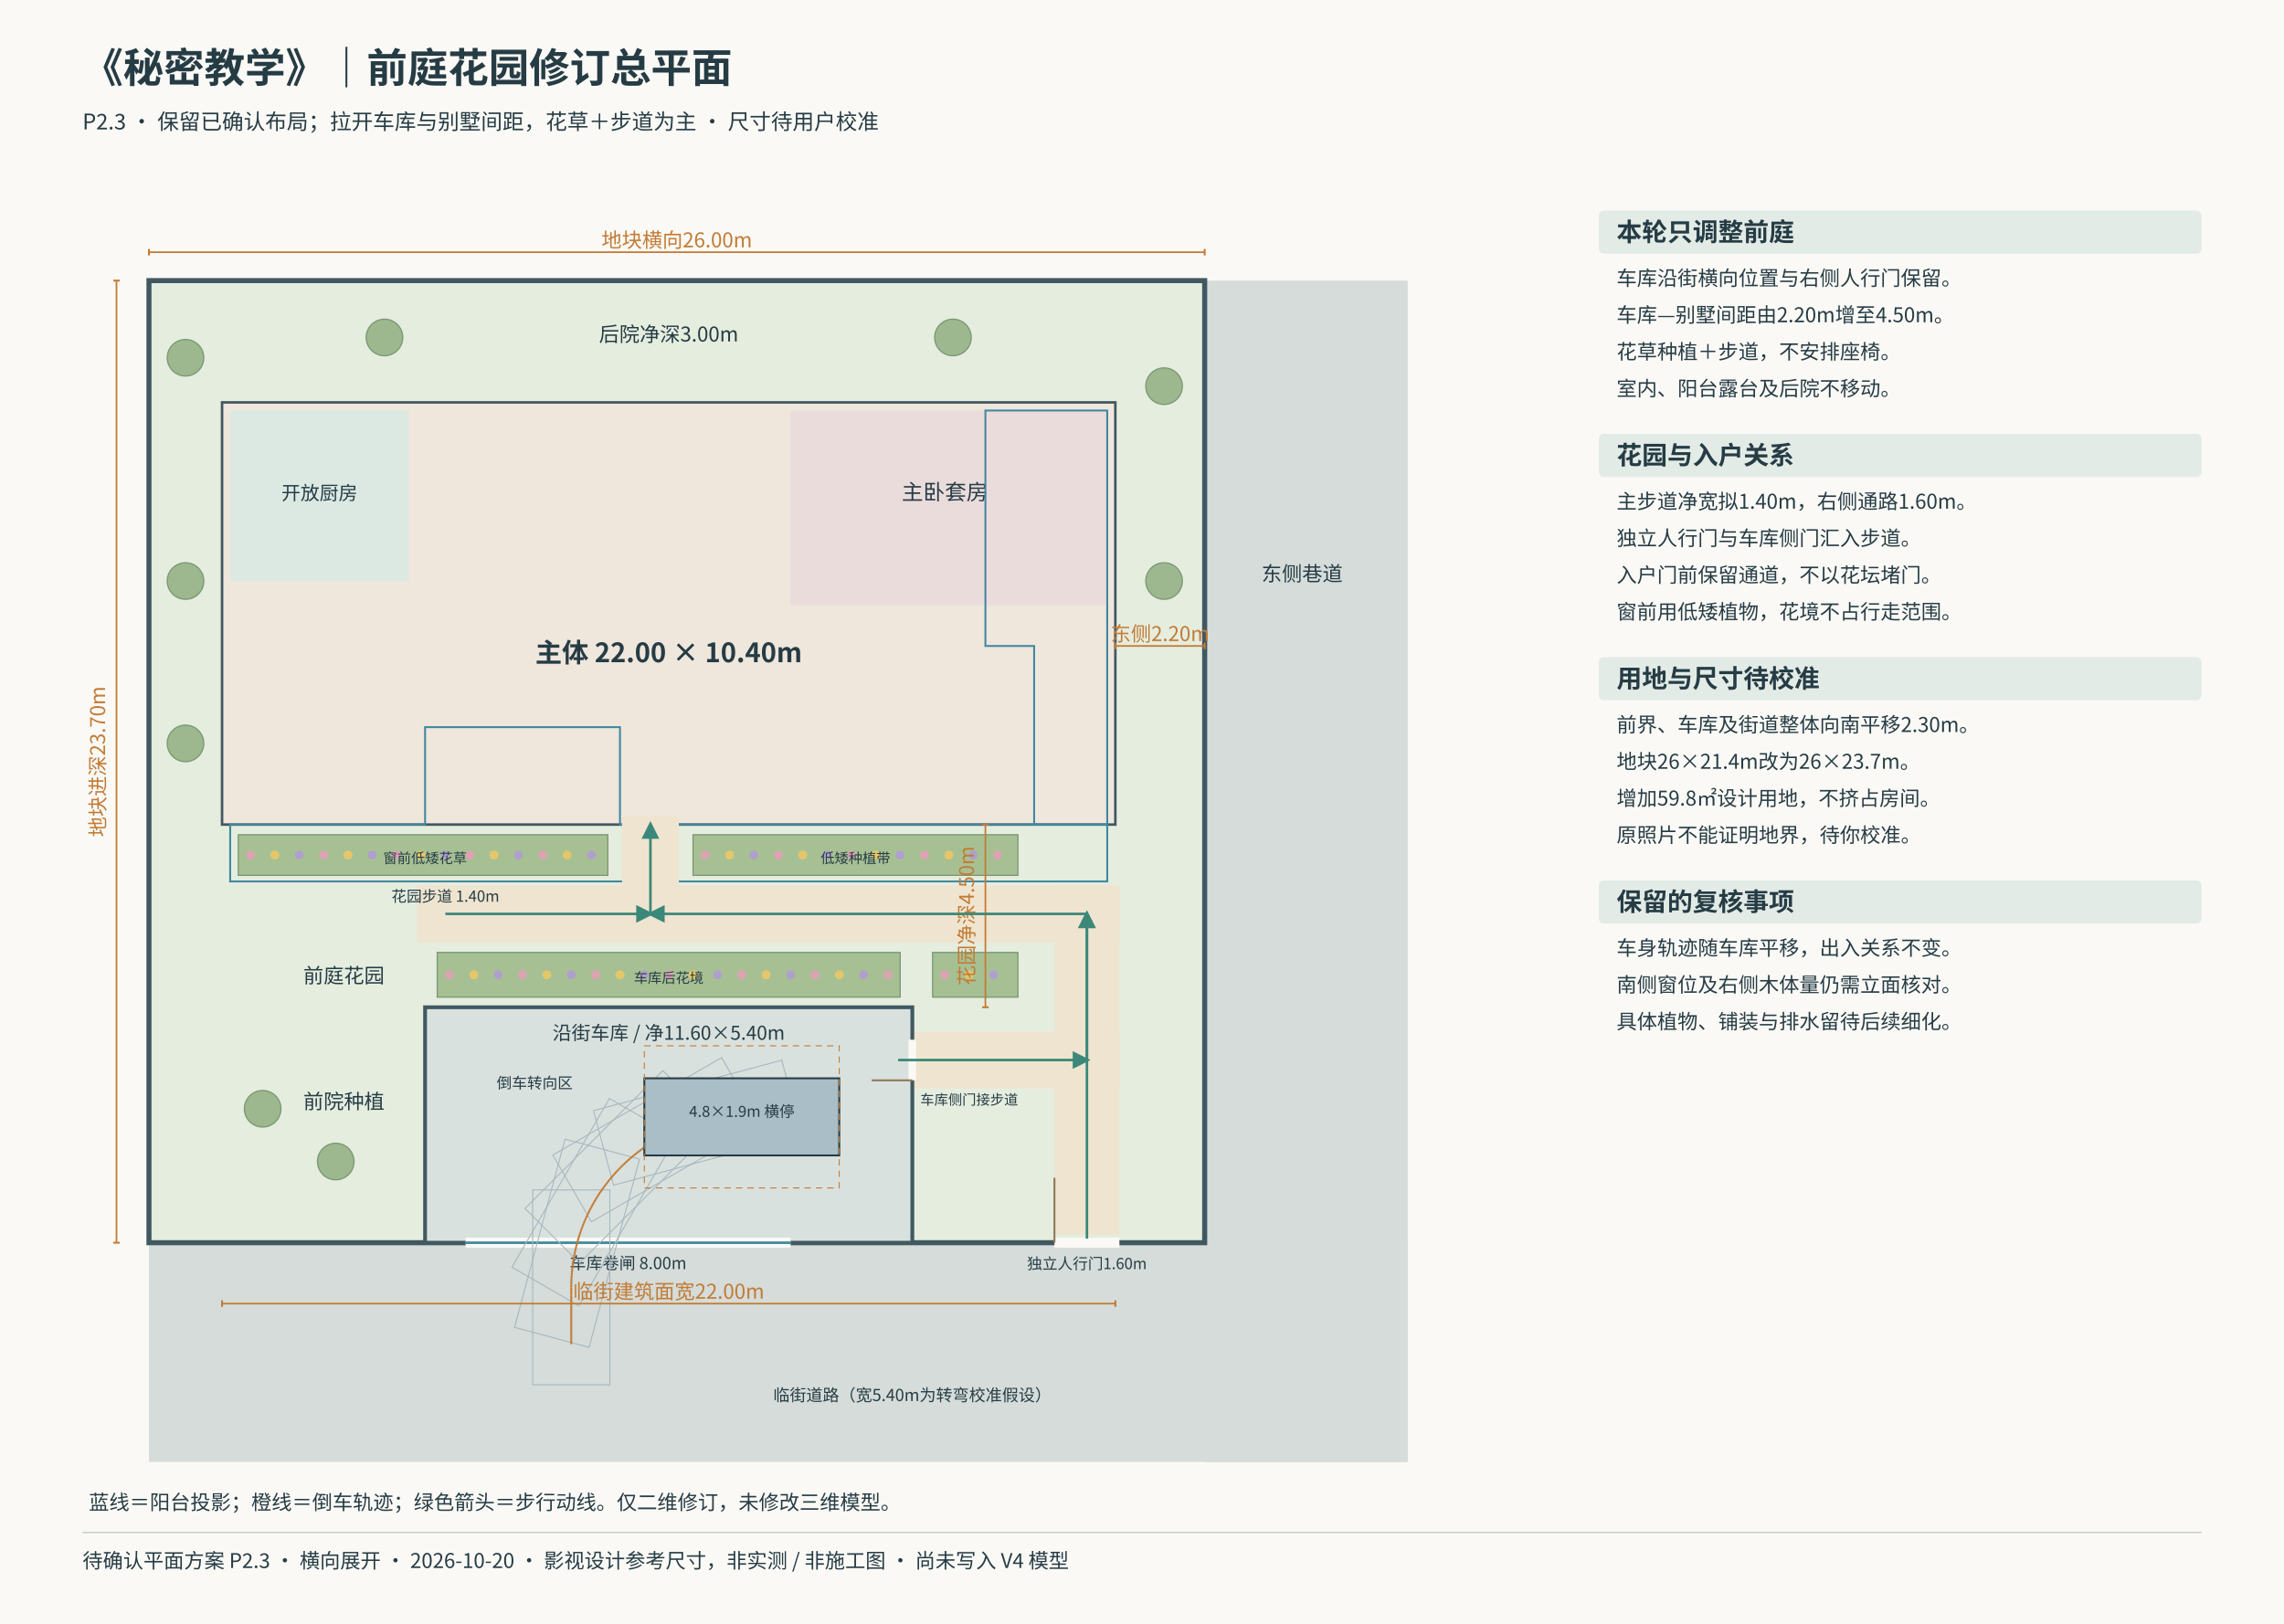
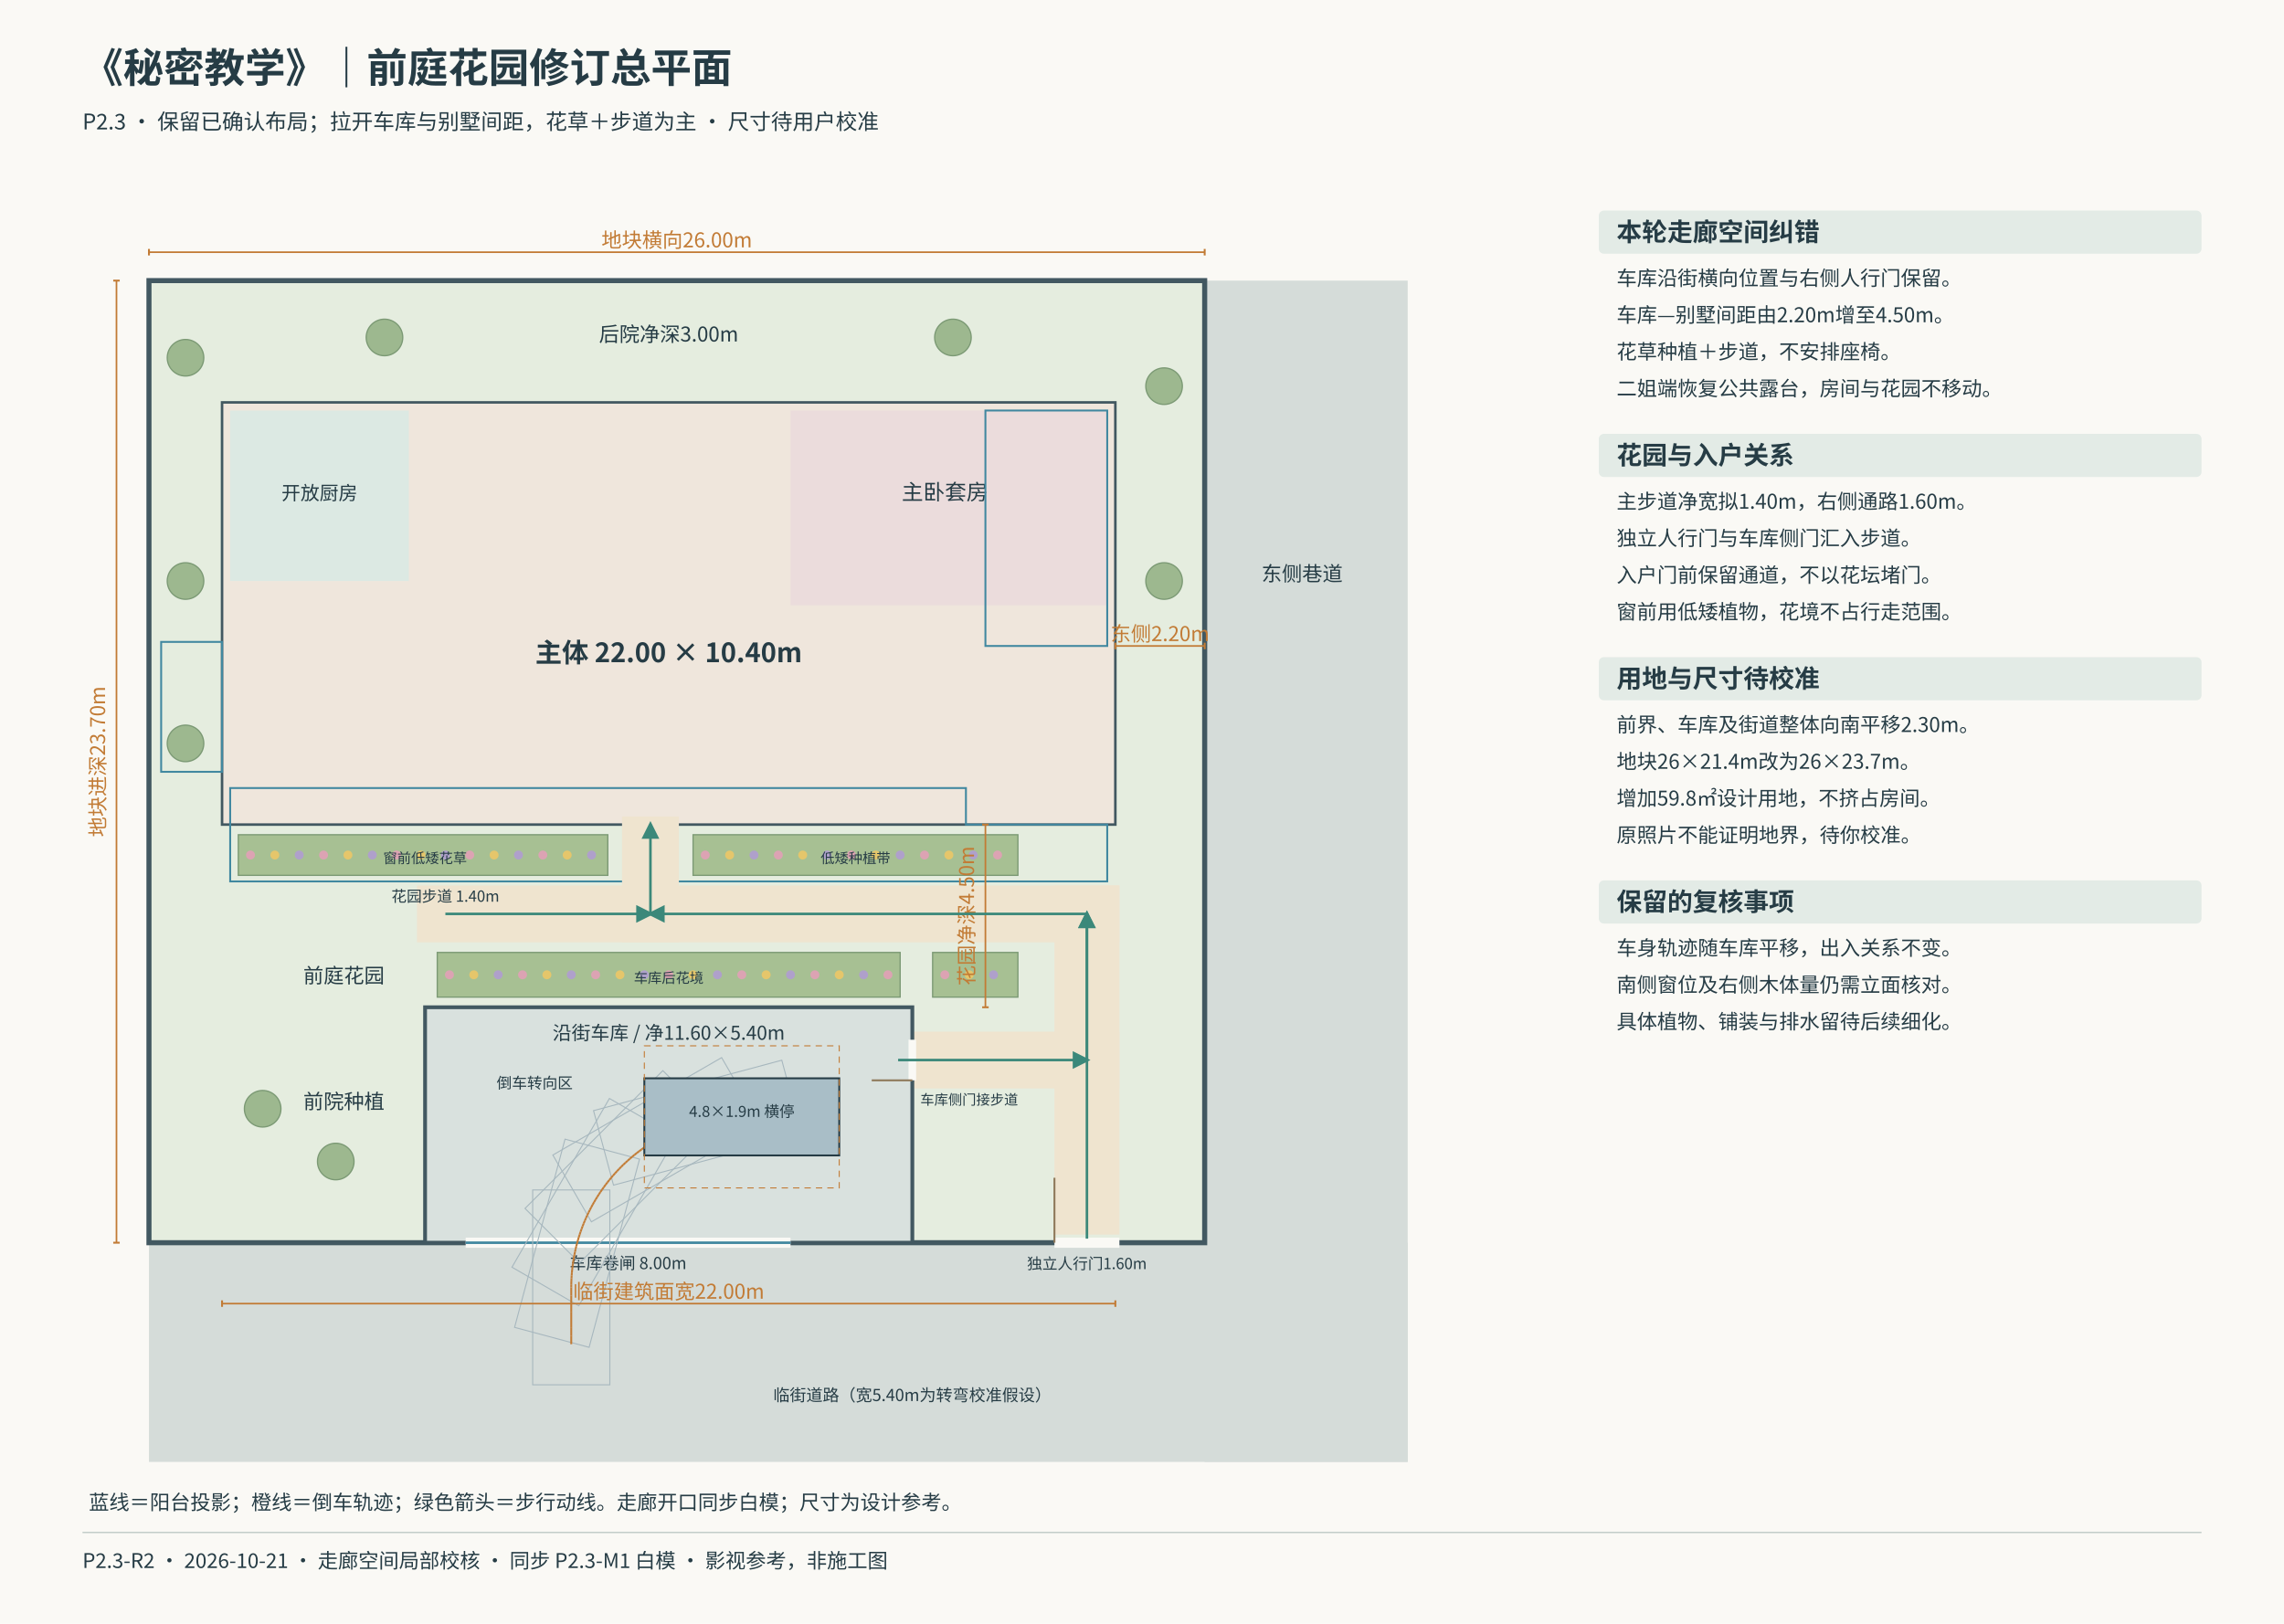
<svg xmlns="http://www.w3.org/2000/svg" width="1800" height="1280" viewBox="0 0 1800 1280">
  <defs>
    <marker id="arr" viewBox="0 0 10 10" refX="8" refY="5" markerWidth="7" markerHeight="7" orient="auto-start-reverse">
      <path d="M0 0L10 5L0 10" fill="#3b887a" />
    </marker>
  </defs>
  <style>text{font-family:"Microsoft YaHei","Noto Sans CJK SC",sans-serif;fill:#263c45} .small{font-size:15px} .num{font-family:Arial,sans-serif}</style>
  <rect width="1800" height="1280" fill="#faf9f5" />
  <text x="65.00" y="65.00" font-size="32" text-anchor="start" font-weight="700">《秘密教学》｜前庭花园修订总平面</text>
  <text x="65.00" y="102.00" font-size="17" text-anchor="start" font-weight="400">P2.3 · 保留已确认布局；拉开车库与别墅间距，花草＋步道为主 · 尺寸待用户校准</text>
-   <text x="65.00" y="1236.00" font-size="16" text-anchor="start" font-weight="400">待确认平面方案 P2.3 · 横向展开 · 2026-10-20 · 影视设计参考尺寸，非实测 / 非施工图 · 尚未写入 V4 模型</text>
+   <text x="65.00" y="1236.00" font-size="16" text-anchor="start" font-weight="400">P2.3-R2 · 2026-10-21 · 走廊空间局部校核 · 同步 P2.3-M1 白模 · 影视参考，非施工图</text>
  <path d="M65 1208H1735" stroke="#bec9c5" />
  <rect x="117.40" y="979.60" width="992.00" height="172.80" fill="#d5dcd9" stroke="none" stroke-width="1" rx="0" />
  <rect x="949.40" y="221.20" width="160.00" height="931.20" fill="#d5dcd9" stroke="none" stroke-width="1" rx="0" />
  <rect x="117.40" y="221.20" width="832.00" height="758.40" fill="#e5eddf" stroke="#425861" stroke-width="4" rx="0" />
  <rect x="175.00" y="317.20" width="704.00" height="332.80" fill="#efe6dc" stroke="#425861" stroke-width="2" rx="0" />
  <rect x="181.40" y="323.60" width="140.80" height="134.40" fill="#dce9e3" stroke="none" stroke-width="1" rx="0" />
  <text x="251.80" y="394.00" font-size="15" text-anchor="middle" font-weight="400">开放厨房</text>
  <rect x="623.00" y="323.60" width="249.60" height="153.60" fill="#ebdcdc" stroke="none" stroke-width="1" rx="0" />
  <text x="744.60" y="394.00" font-size="17" text-anchor="middle" font-weight="400">主卧套房</text>
  <text x="527.00" y="522.00" font-size="21" text-anchor="middle" font-weight="700">主体 22.00 × 10.40m</text>
-   <polygon points="181.40,694.80 872.60,694.80 872.60,650.00 488.60,650.00 488.60,573.20 335.00,573.20 335.00,650.00 181.40,650.00" fill="none" stroke="#4188a0" stroke-width="1.5" />
-   <polygon points="815.00,650.00 872.60,650.00 872.60,323.60 776.60,323.60 776.60,509.20 815.00,509.20" fill="none" stroke="#4188a0" stroke-width="1.5" />
+   <polygon points="181.40,694.80 872.60,694.80 872.60,650.00 761.24,650.00 761.24,621.20 181.40,621.20" fill="none" stroke="#4188a0" stroke-width="1.5" />
+   <polygon points="776.60,509.20 872.60,509.20 872.60,323.60 776.60,323.60" fill="none" stroke="#4188a0" stroke-width="1.5" />
+   <polygon points="127.00,608.40 175.00,608.40 175.00,506.00 127.00,506.00" fill="none" stroke="#4188a0" stroke-width="1.5" />
  <rect x="328.60" y="698.00" width="553.60" height="44.80" fill="#efe4cf" stroke="none" stroke-width="1" rx="0" />
  <rect x="490.20" y="643.60" width="44.80" height="99.20" fill="#efe4cf" stroke="none" stroke-width="1" rx="0" />
  <rect x="831.00" y="698.00" width="51.20" height="275.20" fill="#efe4cf" stroke="none" stroke-width="1" rx="0" />
  <rect x="719.00" y="813.20" width="163.20" height="44.80" fill="#efe4cf" stroke="none" stroke-width="1" rx="0" />
  <rect x="187.80" y="658.00" width="291.20" height="32.00" fill="#a7c093" stroke="#7b9974" stroke-width="1" rx="0" />
  <circle cx="197.40" cy="674.00" r="3.52" fill="#dca3b3" stroke="none" />
  <circle cx="216.60" cy="674.00" r="3.52" fill="#e5c66b" stroke="none" />
  <circle cx="235.80" cy="674.00" r="3.52" fill="#afa0cb" stroke="none" />
  <circle cx="255.00" cy="674.00" r="3.52" fill="#dca3b3" stroke="none" />
  <circle cx="274.20" cy="674.00" r="3.52" fill="#e5c66b" stroke="none" />
  <circle cx="293.40" cy="674.00" r="3.52" fill="#afa0cb" stroke="none" />
  <circle cx="312.60" cy="674.00" r="3.52" fill="#dca3b3" stroke="none" />
  <circle cx="331.80" cy="674.00" r="3.52" fill="#e5c66b" stroke="none" />
  <circle cx="351.00" cy="674.00" r="3.52" fill="#afa0cb" stroke="none" />
  <circle cx="370.20" cy="674.00" r="3.52" fill="#dca3b3" stroke="none" />
  <circle cx="389.40" cy="674.00" r="3.52" fill="#e5c66b" stroke="none" />
  <circle cx="408.60" cy="674.00" r="3.52" fill="#afa0cb" stroke="none" />
  <circle cx="427.80" cy="674.00" r="3.52" fill="#dca3b3" stroke="none" />
  <circle cx="447.00" cy="674.00" r="3.52" fill="#e5c66b" stroke="none" />
  <circle cx="466.20" cy="674.00" r="3.52" fill="#afa0cb" stroke="none" />
  <rect x="546.20" y="658.00" width="256.00" height="32.00" fill="#a7c093" stroke="#7b9974" stroke-width="1" rx="0" />
  <circle cx="555.80" cy="674.00" r="3.52" fill="#dca3b3" stroke="none" />
  <circle cx="575.00" cy="674.00" r="3.52" fill="#e5c66b" stroke="none" />
  <circle cx="594.20" cy="674.00" r="3.52" fill="#afa0cb" stroke="none" />
  <circle cx="613.40" cy="674.00" r="3.52" fill="#dca3b3" stroke="none" />
  <circle cx="632.60" cy="674.00" r="3.52" fill="#e5c66b" stroke="none" />
  <circle cx="651.80" cy="674.00" r="3.52" fill="#afa0cb" stroke="none" />
  <circle cx="671.00" cy="674.00" r="3.52" fill="#dca3b3" stroke="none" />
  <circle cx="690.20" cy="674.00" r="3.52" fill="#e5c66b" stroke="none" />
  <circle cx="709.40" cy="674.00" r="3.52" fill="#afa0cb" stroke="none" />
  <circle cx="728.60" cy="674.00" r="3.52" fill="#dca3b3" stroke="none" />
  <circle cx="747.80" cy="674.00" r="3.52" fill="#e5c66b" stroke="none" />
  <circle cx="767.00" cy="674.00" r="3.52" fill="#afa0cb" stroke="none" />
  <circle cx="786.20" cy="674.00" r="3.52" fill="#dca3b3" stroke="none" />
  <rect x="344.60" y="750.80" width="364.80" height="35.20" fill="#a7c093" stroke="#7b9974" stroke-width="1" rx="0" />
  <circle cx="354.20" cy="768.40" r="3.52" fill="#dca3b3" stroke="none" />
  <circle cx="373.40" cy="768.40" r="3.52" fill="#e5c66b" stroke="none" />
  <circle cx="392.60" cy="768.40" r="3.52" fill="#afa0cb" stroke="none" />
  <circle cx="411.80" cy="768.40" r="3.52" fill="#dca3b3" stroke="none" />
  <circle cx="431.00" cy="768.40" r="3.52" fill="#e5c66b" stroke="none" />
  <circle cx="450.20" cy="768.40" r="3.52" fill="#afa0cb" stroke="none" />
  <circle cx="469.40" cy="768.40" r="3.52" fill="#dca3b3" stroke="none" />
  <circle cx="488.60" cy="768.40" r="3.52" fill="#e5c66b" stroke="none" />
  <circle cx="507.80" cy="768.40" r="3.52" fill="#afa0cb" stroke="none" />
  <circle cx="527.00" cy="768.40" r="3.52" fill="#dca3b3" stroke="none" />
  <circle cx="546.20" cy="768.40" r="3.52" fill="#e5c66b" stroke="none" />
  <circle cx="565.40" cy="768.40" r="3.52" fill="#afa0cb" stroke="none" />
  <circle cx="584.60" cy="768.40" r="3.52" fill="#dca3b3" stroke="none" />
  <circle cx="603.80" cy="768.40" r="3.52" fill="#e5c66b" stroke="none" />
  <circle cx="623.00" cy="768.40" r="3.52" fill="#afa0cb" stroke="none" />
  <circle cx="642.20" cy="768.40" r="3.52" fill="#dca3b3" stroke="none" />
  <circle cx="661.40" cy="768.40" r="3.52" fill="#e5c66b" stroke="none" />
  <circle cx="680.60" cy="768.40" r="3.52" fill="#afa0cb" stroke="none" />
  <circle cx="699.80" cy="768.40" r="3.52" fill="#dca3b3" stroke="none" />
  <rect x="735.00" y="750.80" width="67.20" height="35.20" fill="#a7c093" stroke="#7b9974" stroke-width="1" rx="0" />
  <circle cx="744.60" cy="768.40" r="3.52" fill="#dca3b3" stroke="none" />
  <circle cx="763.80" cy="768.40" r="3.52" fill="#e5c66b" stroke="none" />
  <circle cx="783.00" cy="768.40" r="3.52" fill="#afa0cb" stroke="none" />
  <text x="335.00" y="680.40" font-size="11" text-anchor="middle" font-weight="400">窗前低矮花草</text>
  <text x="674.20" y="680.40" font-size="11" text-anchor="middle" font-weight="400">低矮种植带</text>
  <text x="527.00" y="774.80" font-size="11" text-anchor="middle" font-weight="400">车库后花境</text>
  <text x="351.00" y="710.80" font-size="12" text-anchor="middle" font-weight="400">花园步道 1.40m</text>
  <text x="271.00" y="774.80" font-size="16" text-anchor="middle" font-weight="400">前庭花园</text>
  <path d="M776.60 794.00L776.60 650.00" fill="none" stroke="#c27b35" stroke-width="1.3" />
  <path d="M779.16 794.00L774.04 794.00" fill="none" stroke="#c27b35" stroke-width="1.5" />
  <path d="M779.16 650.00L774.04 650.00" fill="none" stroke="#c27b35" stroke-width="1.5" />
  <text x="767.60" y="722.00" font-size="16" text-anchor="middle" transform="rotate(-90 767.60 722.00)" style="fill:#c27b35">花园净深4.50m</text>
  <rect x="335.00" y="794.00" width="384.00" height="185.60" fill="#d9e1de" stroke="#425861" stroke-width="3" rx="0" />
  <text x="527.00" y="819.60" font-size="15" text-anchor="middle" font-weight="400">沿街车库 / 净11.60×5.40m</text>
  <path d="M367.00 979.60L623.00 979.60" fill="none" stroke="#faf9f5" stroke-width="8" />
  <path d="M367.00 979.60L623.00 979.60" fill="none" stroke="#4188a0" stroke-width="2" />
  <text x="495.00" y="1000.40" font-size="13" text-anchor="middle" font-weight="400">车库卷闸 8.00m</text>
  <path d="M719.00 851.60L719.00 819.60" fill="none" stroke="#faf9f5" stroke-width="6" />
  <path d="M719.00 851.60L687.00 851.60" fill="none" stroke="#8e7859" stroke-width="1.5" />
  <text x="763.80" y="870.80" font-size="11" text-anchor="middle" font-weight="400">车库侧门接步道</text>
  <path d="M831.00 979.60L882.20 979.60" fill="none" stroke="#faf9f5" stroke-width="8" />
  <path d="M831.00 979.60L831.00 928.40" fill="none" stroke="#8e7859" stroke-width="1.5" />
  <text x="856.60" y="1000.40" font-size="12" text-anchor="middle" font-weight="400">独立人行门1.60m</text>
  <path d="M856.60 976.40L856.60 720.40" fill="none" stroke="#3b887a" stroke-width="2" marker-end="url(#arr)" />
  <path d="M856.60 720.40L512.60 720.40" fill="none" stroke="#3b887a" stroke-width="2" marker-end="url(#arr)" />
  <path d="M512.60 720.40L512.60 650.00" fill="none" stroke="#3b887a" stroke-width="2" marker-end="url(#arr)" />
  <path d="M707.80 835.60L856.60 835.60" fill="none" stroke="#3b887a" stroke-width="2" marker-end="url(#arr)" />
  <path d="M856.60 835.60L856.60 720.40" fill="none" stroke="#3b887a" stroke-width="2" marker-end="url(#arr)" />
  <path d="M351.00 720.40L512.60 720.40" fill="none" stroke="#3b887a" stroke-width="2" marker-end="url(#arr)" />
  <polygon points="507.80,910.80 661.40,910.80 661.40,850.00 507.80,850.00" fill="none" stroke="#a7b7be" stroke-width="0.8" />
  <polygon points="483.50,934.22 631.87,894.47 616.13,835.74 467.76,875.49" fill="none" stroke="#a7b7be" stroke-width="0.8" />
  <polygon points="466.09,963.13 599.11,886.33 568.71,833.68 435.69,910.48" fill="none" stroke="#a7b7be" stroke-width="0.8" />
  <polygon points="456.76,995.57 565.37,886.96 522.37,843.96 413.76,952.57" fill="none" stroke="#a7b7be" stroke-width="0.8" />
  <polygon points="456.13,1029.31 532.93,896.29 480.28,865.89 403.48,998.91" fill="none" stroke="#a7b7be" stroke-width="0.8" />
  <polygon points="464.27,1062.07 504.02,913.70 445.29,897.96 405.54,1046.33" fill="none" stroke="#a7b7be" stroke-width="0.8" />
  <polygon points="480.60,1091.60 480.60,938.00 419.80,938.00 419.80,1091.60" fill="none" stroke="#a7b7be" stroke-width="0.8" />
  <path d="M584.60 880.40L582.25 880.42" fill="none" stroke="#c27b35" stroke-width="1.5" />
  <path d="M582.25 880.42L579.91 880.48" fill="none" stroke="#c27b35" stroke-width="1.5" />
  <path d="M579.91 880.48L577.57 880.58" fill="none" stroke="#c27b35" stroke-width="1.5" />
  <path d="M577.57 880.58L575.22 880.73" fill="none" stroke="#c27b35" stroke-width="1.5" />
  <path d="M575.22 880.73L572.89 880.91" fill="none" stroke="#c27b35" stroke-width="1.5" />
  <path d="M572.89 880.91L570.55 881.14" fill="none" stroke="#c27b35" stroke-width="1.5" />
  <path d="M570.55 881.14L568.22 881.40" fill="none" stroke="#c27b35" stroke-width="1.5" />
  <path d="M568.22 881.40L565.90 881.71" fill="none" stroke="#c27b35" stroke-width="1.5" />
  <path d="M565.90 881.71L563.58 882.05" fill="none" stroke="#c27b35" stroke-width="1.5" />
  <path d="M563.58 882.05L561.26 882.44" fill="none" stroke="#c27b35" stroke-width="1.5" />
  <path d="M561.26 882.44L558.96 882.87" fill="none" stroke="#c27b35" stroke-width="1.5" />
  <path d="M558.96 882.87L556.66 883.34" fill="none" stroke="#c27b35" stroke-width="1.5" />
  <path d="M556.66 883.34L554.37 883.84" fill="none" stroke="#c27b35" stroke-width="1.5" />
  <path d="M554.37 883.84L552.09 884.39" fill="none" stroke="#c27b35" stroke-width="1.5" />
  <path d="M552.09 884.39L549.81 884.98" fill="none" stroke="#c27b35" stroke-width="1.5" />
  <path d="M549.81 884.98L547.55 885.61" fill="none" stroke="#c27b35" stroke-width="1.5" />
  <path d="M547.55 885.61L545.31 886.27" fill="none" stroke="#c27b35" stroke-width="1.5" />
  <path d="M545.31 886.27L543.07 886.98" fill="none" stroke="#c27b35" stroke-width="1.5" />
  <path d="M543.07 886.98L540.84 887.72" fill="none" stroke="#c27b35" stroke-width="1.5" />
  <path d="M540.84 887.72L538.63 888.51" fill="none" stroke="#c27b35" stroke-width="1.5" />
  <path d="M538.63 888.51L536.44 889.33" fill="none" stroke="#c27b35" stroke-width="1.5" />
  <path d="M536.44 889.33L534.25 890.19" fill="none" stroke="#c27b35" stroke-width="1.5" />
  <path d="M534.25 890.19L532.09 891.08" fill="none" stroke="#c27b35" stroke-width="1.5" />
  <path d="M532.09 891.08L529.93 892.02" fill="none" stroke="#c27b35" stroke-width="1.5" />
  <path d="M529.93 892.02L527.80 892.99" fill="none" stroke="#c27b35" stroke-width="1.5" />
  <path d="M527.80 892.99L525.68 894.00" fill="none" stroke="#c27b35" stroke-width="1.5" />
  <path d="M525.68 894.00L523.58 895.05" fill="none" stroke="#c27b35" stroke-width="1.5" />
  <path d="M523.58 895.05L521.50 896.13" fill="none" stroke="#c27b35" stroke-width="1.5" />
  <path d="M521.50 896.13L519.44 897.25" fill="none" stroke="#c27b35" stroke-width="1.5" />
  <path d="M519.44 897.25L517.40 898.41" fill="none" stroke="#c27b35" stroke-width="1.5" />
  <path d="M517.40 898.41L515.38 899.60" fill="none" stroke="#c27b35" stroke-width="1.5" />
  <path d="M515.38 899.60L513.38 900.82" fill="none" stroke="#c27b35" stroke-width="1.5" />
  <path d="M513.38 900.82L511.40 902.08" fill="none" stroke="#c27b35" stroke-width="1.5" />
  <path d="M511.40 902.08L509.44 903.38" fill="none" stroke="#c27b35" stroke-width="1.5" />
  <path d="M509.44 903.38L507.51 904.71" fill="none" stroke="#c27b35" stroke-width="1.5" />
  <path d="M507.51 904.71L505.60 906.07" fill="none" stroke="#c27b35" stroke-width="1.5" />
  <path d="M505.60 906.07L503.72 907.46" fill="none" stroke="#c27b35" stroke-width="1.5" />
  <path d="M503.72 907.46L501.86 908.89" fill="none" stroke="#c27b35" stroke-width="1.5" />
  <path d="M501.86 908.89L500.02 910.35" fill="none" stroke="#c27b35" stroke-width="1.5" />
  <path d="M500.02 910.35L498.21 911.84" fill="none" stroke="#c27b35" stroke-width="1.5" />
  <path d="M498.21 911.84L496.43 913.37" fill="none" stroke="#c27b35" stroke-width="1.5" />
  <path d="M496.43 913.37L494.67 914.92" fill="none" stroke="#c27b35" stroke-width="1.5" />
  <path d="M494.67 914.92L492.94 916.51" fill="none" stroke="#c27b35" stroke-width="1.5" />
  <path d="M492.94 916.51L491.24 918.12" fill="none" stroke="#c27b35" stroke-width="1.5" />
  <path d="M491.24 918.12L489.56 919.76" fill="none" stroke="#c27b35" stroke-width="1.5" />
  <path d="M489.56 919.76L487.92 921.44" fill="none" stroke="#c27b35" stroke-width="1.5" />
  <path d="M487.92 921.44L486.31 923.14" fill="none" stroke="#c27b35" stroke-width="1.5" />
  <path d="M486.31 923.14L484.72 924.87" fill="none" stroke="#c27b35" stroke-width="1.5" />
  <path d="M484.72 924.87L483.17 926.63" fill="none" stroke="#c27b35" stroke-width="1.5" />
  <path d="M483.17 926.63L481.64 928.41" fill="none" stroke="#c27b35" stroke-width="1.5" />
  <path d="M481.64 928.41L480.15 930.22" fill="none" stroke="#c27b35" stroke-width="1.5" />
  <path d="M480.15 930.22L478.69 932.06" fill="none" stroke="#c27b35" stroke-width="1.5" />
  <path d="M478.69 932.06L477.26 933.92" fill="none" stroke="#c27b35" stroke-width="1.5" />
  <path d="M477.26 933.92L475.87 935.80" fill="none" stroke="#c27b35" stroke-width="1.5" />
  <path d="M475.87 935.80L474.51 937.71" fill="none" stroke="#c27b35" stroke-width="1.5" />
  <path d="M474.51 937.71L473.18 939.64" fill="none" stroke="#c27b35" stroke-width="1.5" />
  <path d="M473.18 939.64L471.88 941.60" fill="none" stroke="#c27b35" stroke-width="1.5" />
  <path d="M471.88 941.60L470.62 943.58" fill="none" stroke="#c27b35" stroke-width="1.5" />
  <path d="M470.62 943.58L469.40 945.58" fill="none" stroke="#c27b35" stroke-width="1.5" />
  <path d="M469.40 945.58L468.21 947.60" fill="none" stroke="#c27b35" stroke-width="1.5" />
  <path d="M468.21 947.60L467.05 949.64" fill="none" stroke="#c27b35" stroke-width="1.5" />
  <path d="M467.05 949.64L465.93 951.70" fill="none" stroke="#c27b35" stroke-width="1.5" />
  <path d="M465.93 951.70L464.85 953.78" fill="none" stroke="#c27b35" stroke-width="1.5" />
  <path d="M464.85 953.78L463.80 955.88" fill="none" stroke="#c27b35" stroke-width="1.5" />
  <path d="M463.80 955.88L462.79 958.00" fill="none" stroke="#c27b35" stroke-width="1.5" />
  <path d="M462.79 958.00L461.82 960.13" fill="none" stroke="#c27b35" stroke-width="1.5" />
  <path d="M461.82 960.13L460.88 962.29" fill="none" stroke="#c27b35" stroke-width="1.5" />
  <path d="M460.88 962.29L459.99 964.45" fill="none" stroke="#c27b35" stroke-width="1.5" />
  <path d="M459.99 964.45L459.13 966.64" fill="none" stroke="#c27b35" stroke-width="1.5" />
  <path d="M459.13 966.64L458.31 968.83" fill="none" stroke="#c27b35" stroke-width="1.5" />
  <path d="M458.31 968.83L457.52 971.04" fill="none" stroke="#c27b35" stroke-width="1.5" />
  <path d="M457.52 971.04L456.78 973.27" fill="none" stroke="#c27b35" stroke-width="1.5" />
  <path d="M456.78 973.27L456.07 975.51" fill="none" stroke="#c27b35" stroke-width="1.5" />
  <path d="M456.07 975.51L455.41 977.75" fill="none" stroke="#c27b35" stroke-width="1.5" />
  <path d="M455.41 977.75L454.78 980.01" fill="none" stroke="#c27b35" stroke-width="1.5" />
  <path d="M454.78 980.01L454.19 982.29" fill="none" stroke="#c27b35" stroke-width="1.5" />
  <path d="M454.19 982.29L453.64 984.57" fill="none" stroke="#c27b35" stroke-width="1.5" />
  <path d="M453.64 984.57L453.14 986.86" fill="none" stroke="#c27b35" stroke-width="1.5" />
  <path d="M453.14 986.86L452.67 989.16" fill="none" stroke="#c27b35" stroke-width="1.5" />
  <path d="M452.67 989.16L452.24 991.46" fill="none" stroke="#c27b35" stroke-width="1.5" />
  <path d="M452.24 991.46L451.85 993.78" fill="none" stroke="#c27b35" stroke-width="1.5" />
  <path d="M451.85 993.78L451.51 996.10" fill="none" stroke="#c27b35" stroke-width="1.5" />
  <path d="M451.51 996.10L451.20 998.42" fill="none" stroke="#c27b35" stroke-width="1.5" />
  <path d="M451.20 998.42L450.94 1000.75" fill="none" stroke="#c27b35" stroke-width="1.5" />
  <path d="M450.94 1000.75L450.71 1003.09" fill="none" stroke="#c27b35" stroke-width="1.5" />
  <path d="M450.71 1003.09L450.53 1005.42" fill="none" stroke="#c27b35" stroke-width="1.5" />
  <path d="M450.53 1005.42L450.38 1007.77" fill="none" stroke="#c27b35" stroke-width="1.5" />
  <path d="M450.38 1007.77L450.28 1010.11" fill="none" stroke="#c27b35" stroke-width="1.5" />
  <path d="M450.28 1010.11L450.22 1012.45" fill="none" stroke="#c27b35" stroke-width="1.5" />
  <path d="M450.22 1012.45L450.20 1014.80" fill="none" stroke="#c27b35" stroke-width="1.5" />
  <path d="M450.20 1014.80L450.20 1021.20" fill="none" stroke="#c27b35" stroke-width="1.5" />
  <path d="M450.20 1021.20L450.20 1027.60" fill="none" stroke="#c27b35" stroke-width="1.5" />
  <path d="M450.20 1027.60L450.20 1034.00" fill="none" stroke="#c27b35" stroke-width="1.5" />
  <path d="M450.20 1034.00L450.20 1040.40" fill="none" stroke="#c27b35" stroke-width="1.5" />
  <path d="M450.20 1040.40L450.20 1046.80" fill="none" stroke="#c27b35" stroke-width="1.5" />
  <path d="M450.20 1046.80L450.20 1053.20" fill="none" stroke="#c27b35" stroke-width="1.5" />
  <path d="M450.20 1053.20L450.20 1059.60" fill="none" stroke="#c27b35" stroke-width="1.5" />
  <polygon points="507.80,910.80 661.40,910.80 661.40,850.00 507.80,850.00" fill="#a9bec7" stroke="#263c45" stroke-width="1.5" />
  <text x="584.60" y="880.40" font-size="12" text-anchor="middle" font-weight="400">4.8×1.9m 横停</text>
  <rect x="507.80" y="824.40" width="153.60" height="112.00" fill="none" stroke="#c27b35" stroke-width="0.8" rx="0" stroke-dasharray="5 4" />
  <text x="421.40" y="858.00" font-size="12" text-anchor="middle" font-weight="400">倒车转向区</text>
  <text x="271.00" y="874.00" font-size="16" text-anchor="middle" font-weight="400">前院种植</text>
  <text x="527.00" y="269.20" font-size="16" text-anchor="middle" font-weight="400">后院净深3.00m</text>
  <text x="1026.20" y="458.00" font-size="16" text-anchor="middle" font-weight="400">东侧巷道</text>
  <text x="719.00" y="1104.40" font-size="13" text-anchor="middle" font-weight="400">临街道路（宽5.40m为转弯校准假设）</text>
  <circle cx="146.20" cy="586.00" r="14.40" fill="#9db88f" stroke="#7b9974" />
  <circle cx="146.20" cy="458.00" r="14.40" fill="#9db88f" stroke="#7b9974" />
  <circle cx="146.20" cy="282.00" r="14.40" fill="#9db88f" stroke="#7b9974" />
  <circle cx="917.40" cy="458.00" r="14.40" fill="#9db88f" stroke="#7b9974" />
  <circle cx="917.40" cy="304.40" r="14.40" fill="#9db88f" stroke="#7b9974" />
  <circle cx="303.00" cy="266.00" r="14.40" fill="#9db88f" stroke="#7b9974" />
  <circle cx="751.00" cy="266.00" r="14.40" fill="#9db88f" stroke="#7b9974" />
  <circle cx="207.00" cy="874.00" r="14.40" fill="#9db88f" stroke="#7b9974" />
  <circle cx="264.60" cy="915.60" r="14.40" fill="#9db88f" stroke="#7b9974" />
  <path d="M117.40 198.80L949.40 198.80" fill="none" stroke="#c27b35" stroke-width="1.3" />
  <path d="M117.40 201.36L117.40 196.24" fill="none" stroke="#c27b35" stroke-width="1.5" />
  <path d="M949.40 201.36L949.40 196.24" fill="none" stroke="#c27b35" stroke-width="1.5" />
  <text x="533.40" y="194.96" font-size="16" text-anchor="middle" font-weight="400" style="fill:#c27b35">地块横向26.00m</text>
  <path d="M91.80 979.60L91.80 221.20" fill="none" stroke="#c27b35" stroke-width="1.3" />
  <path d="M94.36 979.60L89.24 979.60" fill="none" stroke="#c27b35" stroke-width="1.5" />
  <path d="M94.36 221.20L89.24 221.20" fill="none" stroke="#c27b35" stroke-width="1.5" />
  <text x="82.80" y="600.40" font-size="16" text-anchor="middle" transform="rotate(-90 82.80 600.40)" style="fill:#c27b35">地块进深23.70m</text>
  <path d="M175.00 1027.60L879.00 1027.60" fill="none" stroke="#c27b35" stroke-width="1.3" />
  <path d="M175.00 1030.16L175.00 1025.04" fill="none" stroke="#c27b35" stroke-width="1.5" />
  <path d="M879.00 1030.16L879.00 1025.04" fill="none" stroke="#c27b35" stroke-width="1.5" />
  <text x="527.00" y="1023.76" font-size="16" text-anchor="middle" font-weight="400" style="fill:#c27b35">临街建筑面宽22.00m</text>
  <path d="M879.00 509.20L949.40 509.20" fill="none" stroke="#c27b35" stroke-width="1.3" />
  <path d="M879.00 511.76L879.00 506.64" fill="none" stroke="#c27b35" stroke-width="1.5" />
  <path d="M949.40 511.76L949.40 506.64" fill="none" stroke="#c27b35" stroke-width="1.5" />
  <text x="914.20" y="505.36" font-size="16" text-anchor="middle" font-weight="400" style="fill:#c27b35">东侧2.20m</text>
  <rect x="1260" y="166" width="475" height="34" fill="#e3ebe6" rx="4" />
-   <text x="1274.00" y="190.00" font-size="20" text-anchor="start" font-weight="700">本轮只调整前庭</text>
+   <text x="1274.00" y="190.00" font-size="20" text-anchor="start" font-weight="700">本轮走廊空间纠错</text>
  <text x="1274.00" y="225.00" font-size="16" text-anchor="start" font-weight="400">车库沿街横向位置与右侧人行门保留。</text>
  <text x="1274.00" y="254.00" font-size="16" text-anchor="start" font-weight="400">车库—别墅间距由2.20m增至4.50m。</text>
  <text x="1274.00" y="283.00" font-size="16" text-anchor="start" font-weight="400">花草种植＋步道，不安排座椅。</text>
-   <text x="1274.00" y="312.00" font-size="16" text-anchor="start" font-weight="400">室内、阳台露台及后院不移动。</text>
+   <text x="1274.00" y="312.00" font-size="16" text-anchor="start" font-weight="400">二姐端恢复公共露台，房间与花园不移动。</text>
  <rect x="1260" y="342" width="475" height="34" fill="#e3ebe6" rx="4" />
  <text x="1274.00" y="366.00" font-size="20" text-anchor="start" font-weight="700">花园与入户关系</text>
  <text x="1274.00" y="401.00" font-size="16" text-anchor="start" font-weight="400">主步道净宽拟1.40m，右侧通路1.60m。</text>
  <text x="1274.00" y="430.00" font-size="16" text-anchor="start" font-weight="400">独立人行门与车库侧门汇入步道。</text>
  <text x="1274.00" y="459.00" font-size="16" text-anchor="start" font-weight="400">入户门前保留通道，不以花坛堵门。</text>
  <text x="1274.00" y="488.00" font-size="16" text-anchor="start" font-weight="400">窗前用低矮植物，花境不占行走范围。</text>
  <rect x="1260" y="518" width="475" height="34" fill="#e3ebe6" rx="4" />
  <text x="1274.00" y="542.00" font-size="20" text-anchor="start" font-weight="700">用地与尺寸待校准</text>
  <text x="1274.00" y="577.00" font-size="16" text-anchor="start" font-weight="400">前界、车库及街道整体向南平移2.30m。</text>
  <text x="1274.00" y="606.00" font-size="16" text-anchor="start" font-weight="400">地块26×21.4m改为26×23.7m。</text>
  <text x="1274.00" y="635.00" font-size="16" text-anchor="start" font-weight="400">增加59.8㎡设计用地，不挤占房间。</text>
  <text x="1274.00" y="664.00" font-size="16" text-anchor="start" font-weight="400">原照片不能证明地界，待你校准。</text>
  <rect x="1260" y="694" width="475" height="34" fill="#e3ebe6" rx="4" />
  <text x="1274.00" y="718.00" font-size="20" text-anchor="start" font-weight="700">保留的复核事项</text>
  <text x="1274.00" y="753.00" font-size="16" text-anchor="start" font-weight="400">车身轨迹随车库平移，出入关系不变。</text>
  <text x="1274.00" y="782.00" font-size="16" text-anchor="start" font-weight="400">南侧窗位及右侧木体量仍需立面核对。</text>
  <text x="1274.00" y="811.00" font-size="16" text-anchor="start" font-weight="400">具体植物、铺装与排水留待后续细化。</text>
-   <text x="70.00" y="1190.00" font-size="16" text-anchor="start" font-weight="400">蓝线＝阳台投影；橙线＝倒车轨迹；绿色箭头＝步行动线。仅二维修订，未修改三维模型。</text>
+   <text x="70.00" y="1190.00" font-size="16" text-anchor="start" font-weight="400">蓝线＝阳台投影；橙线＝倒车轨迹；绿色箭头＝步行动线。走廊开口同步白模；尺寸为设计参考。</text>
</svg>
